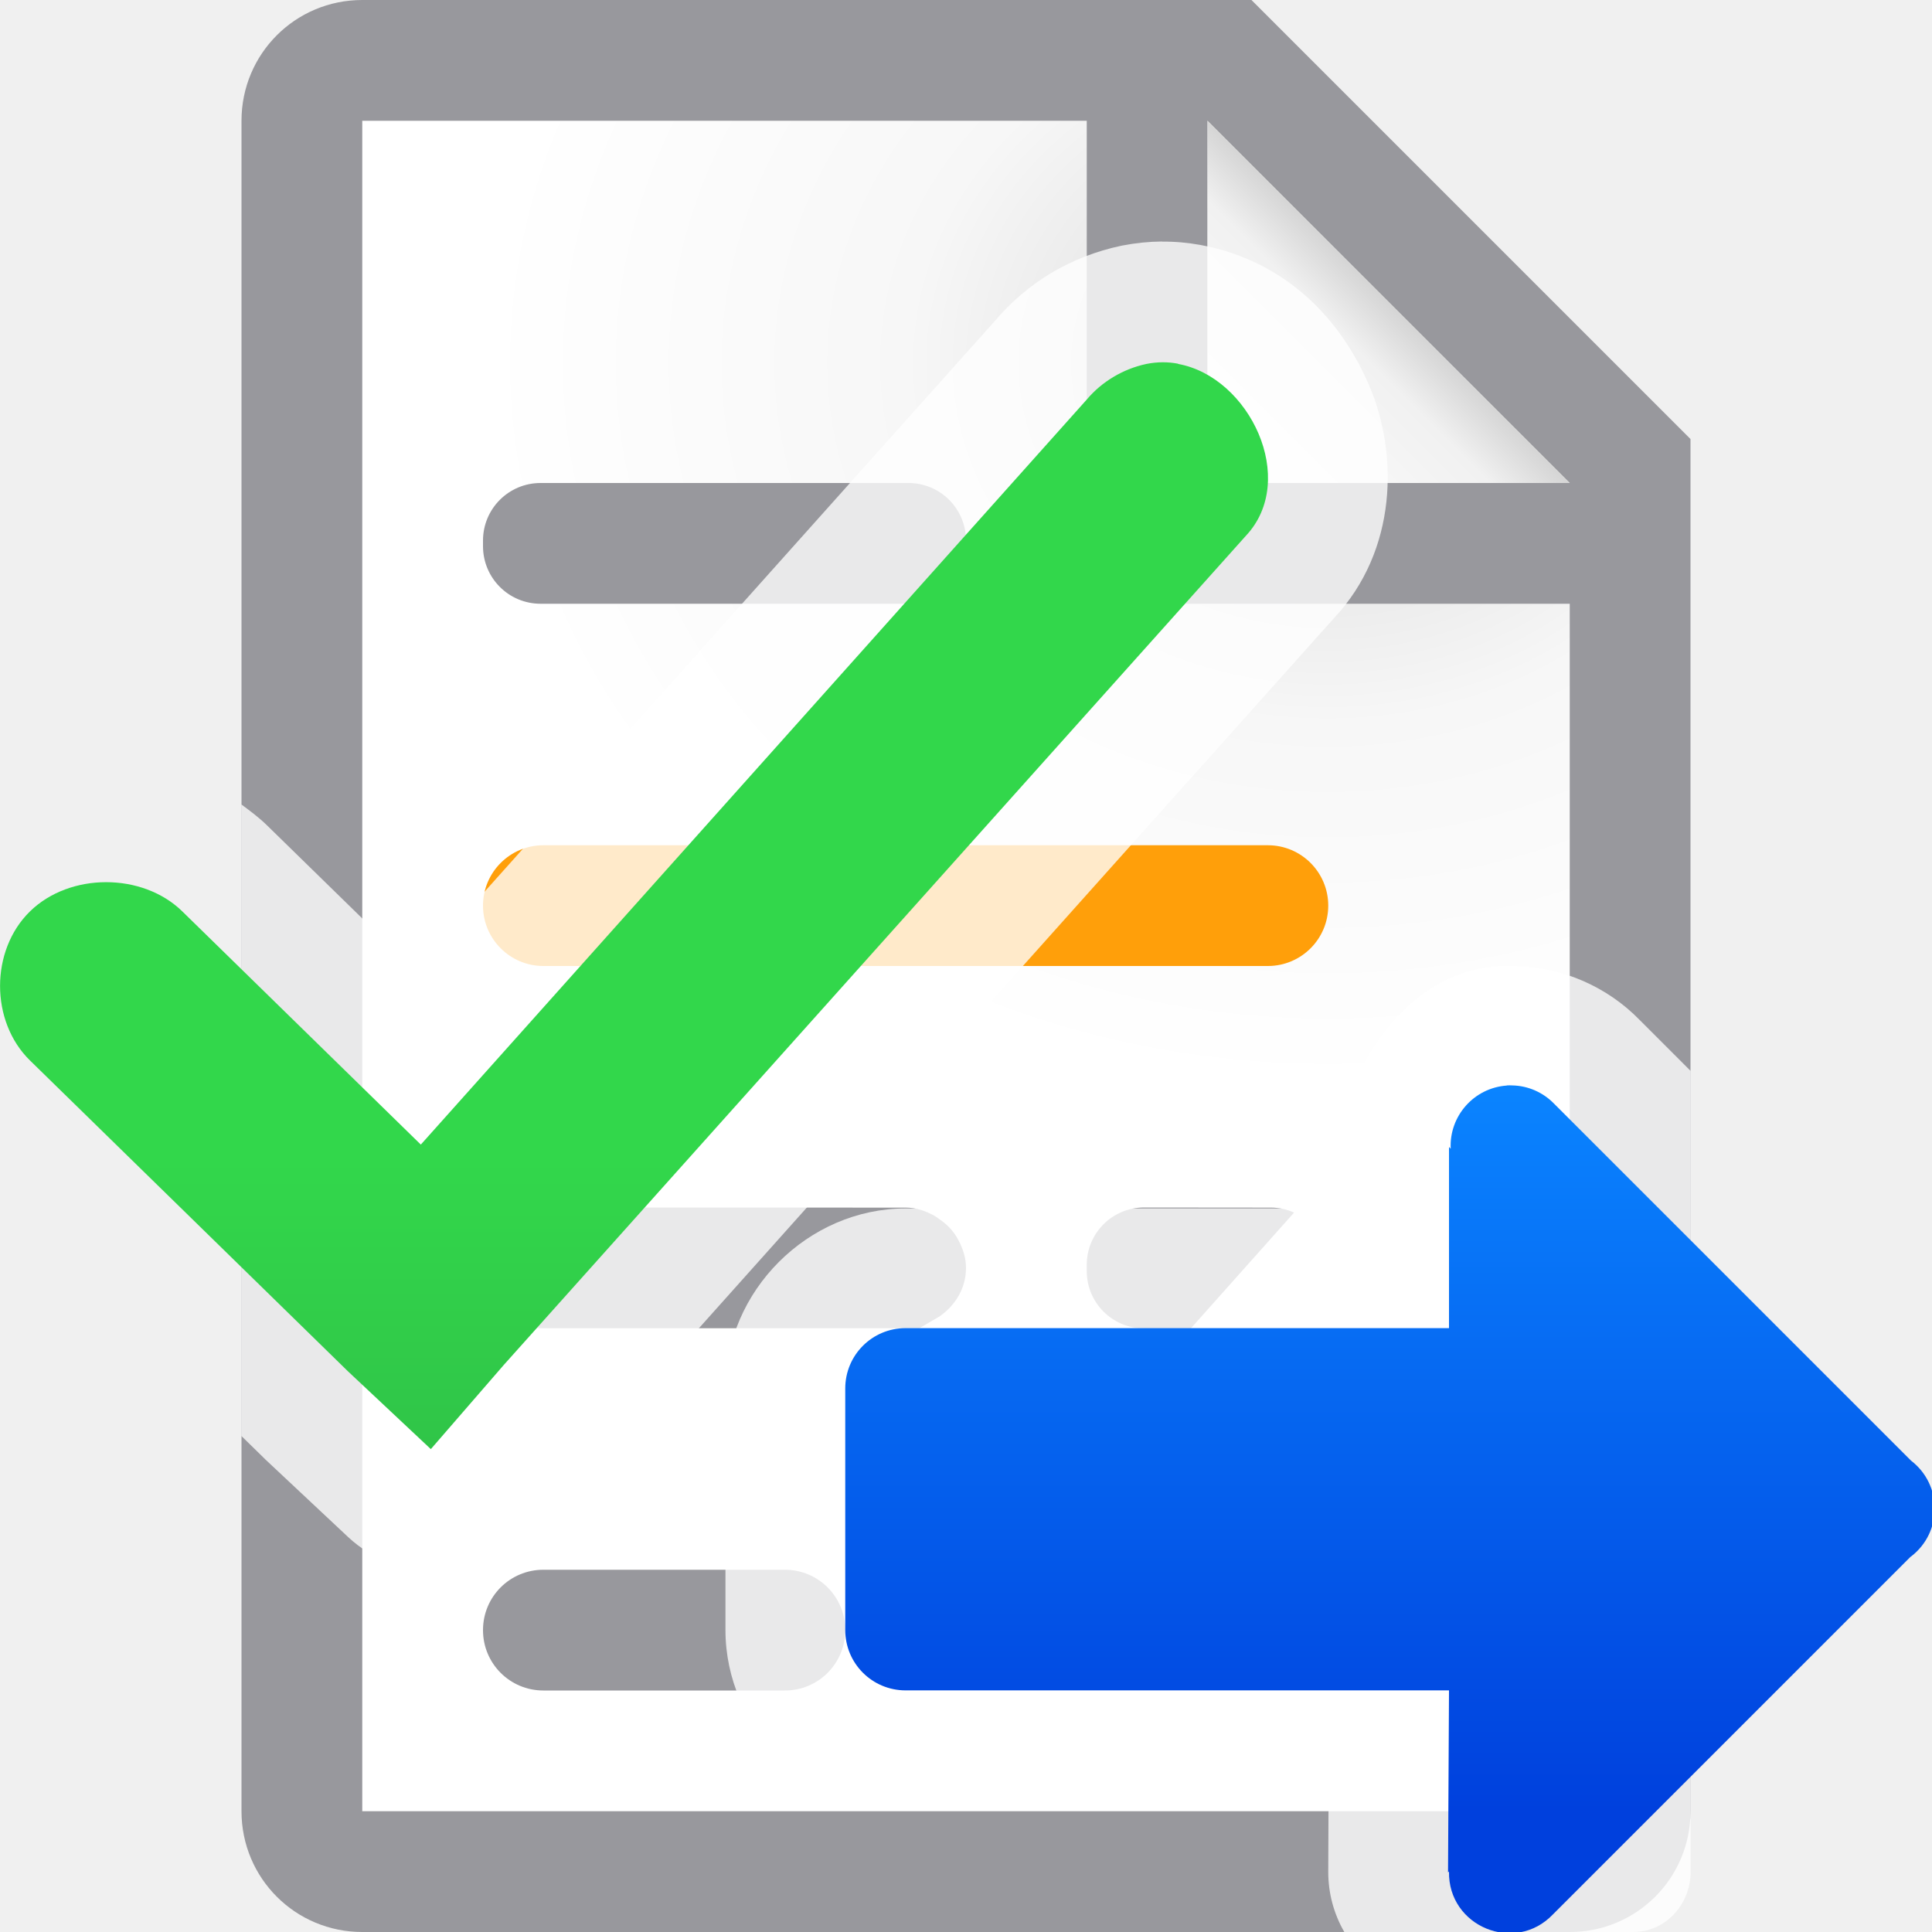
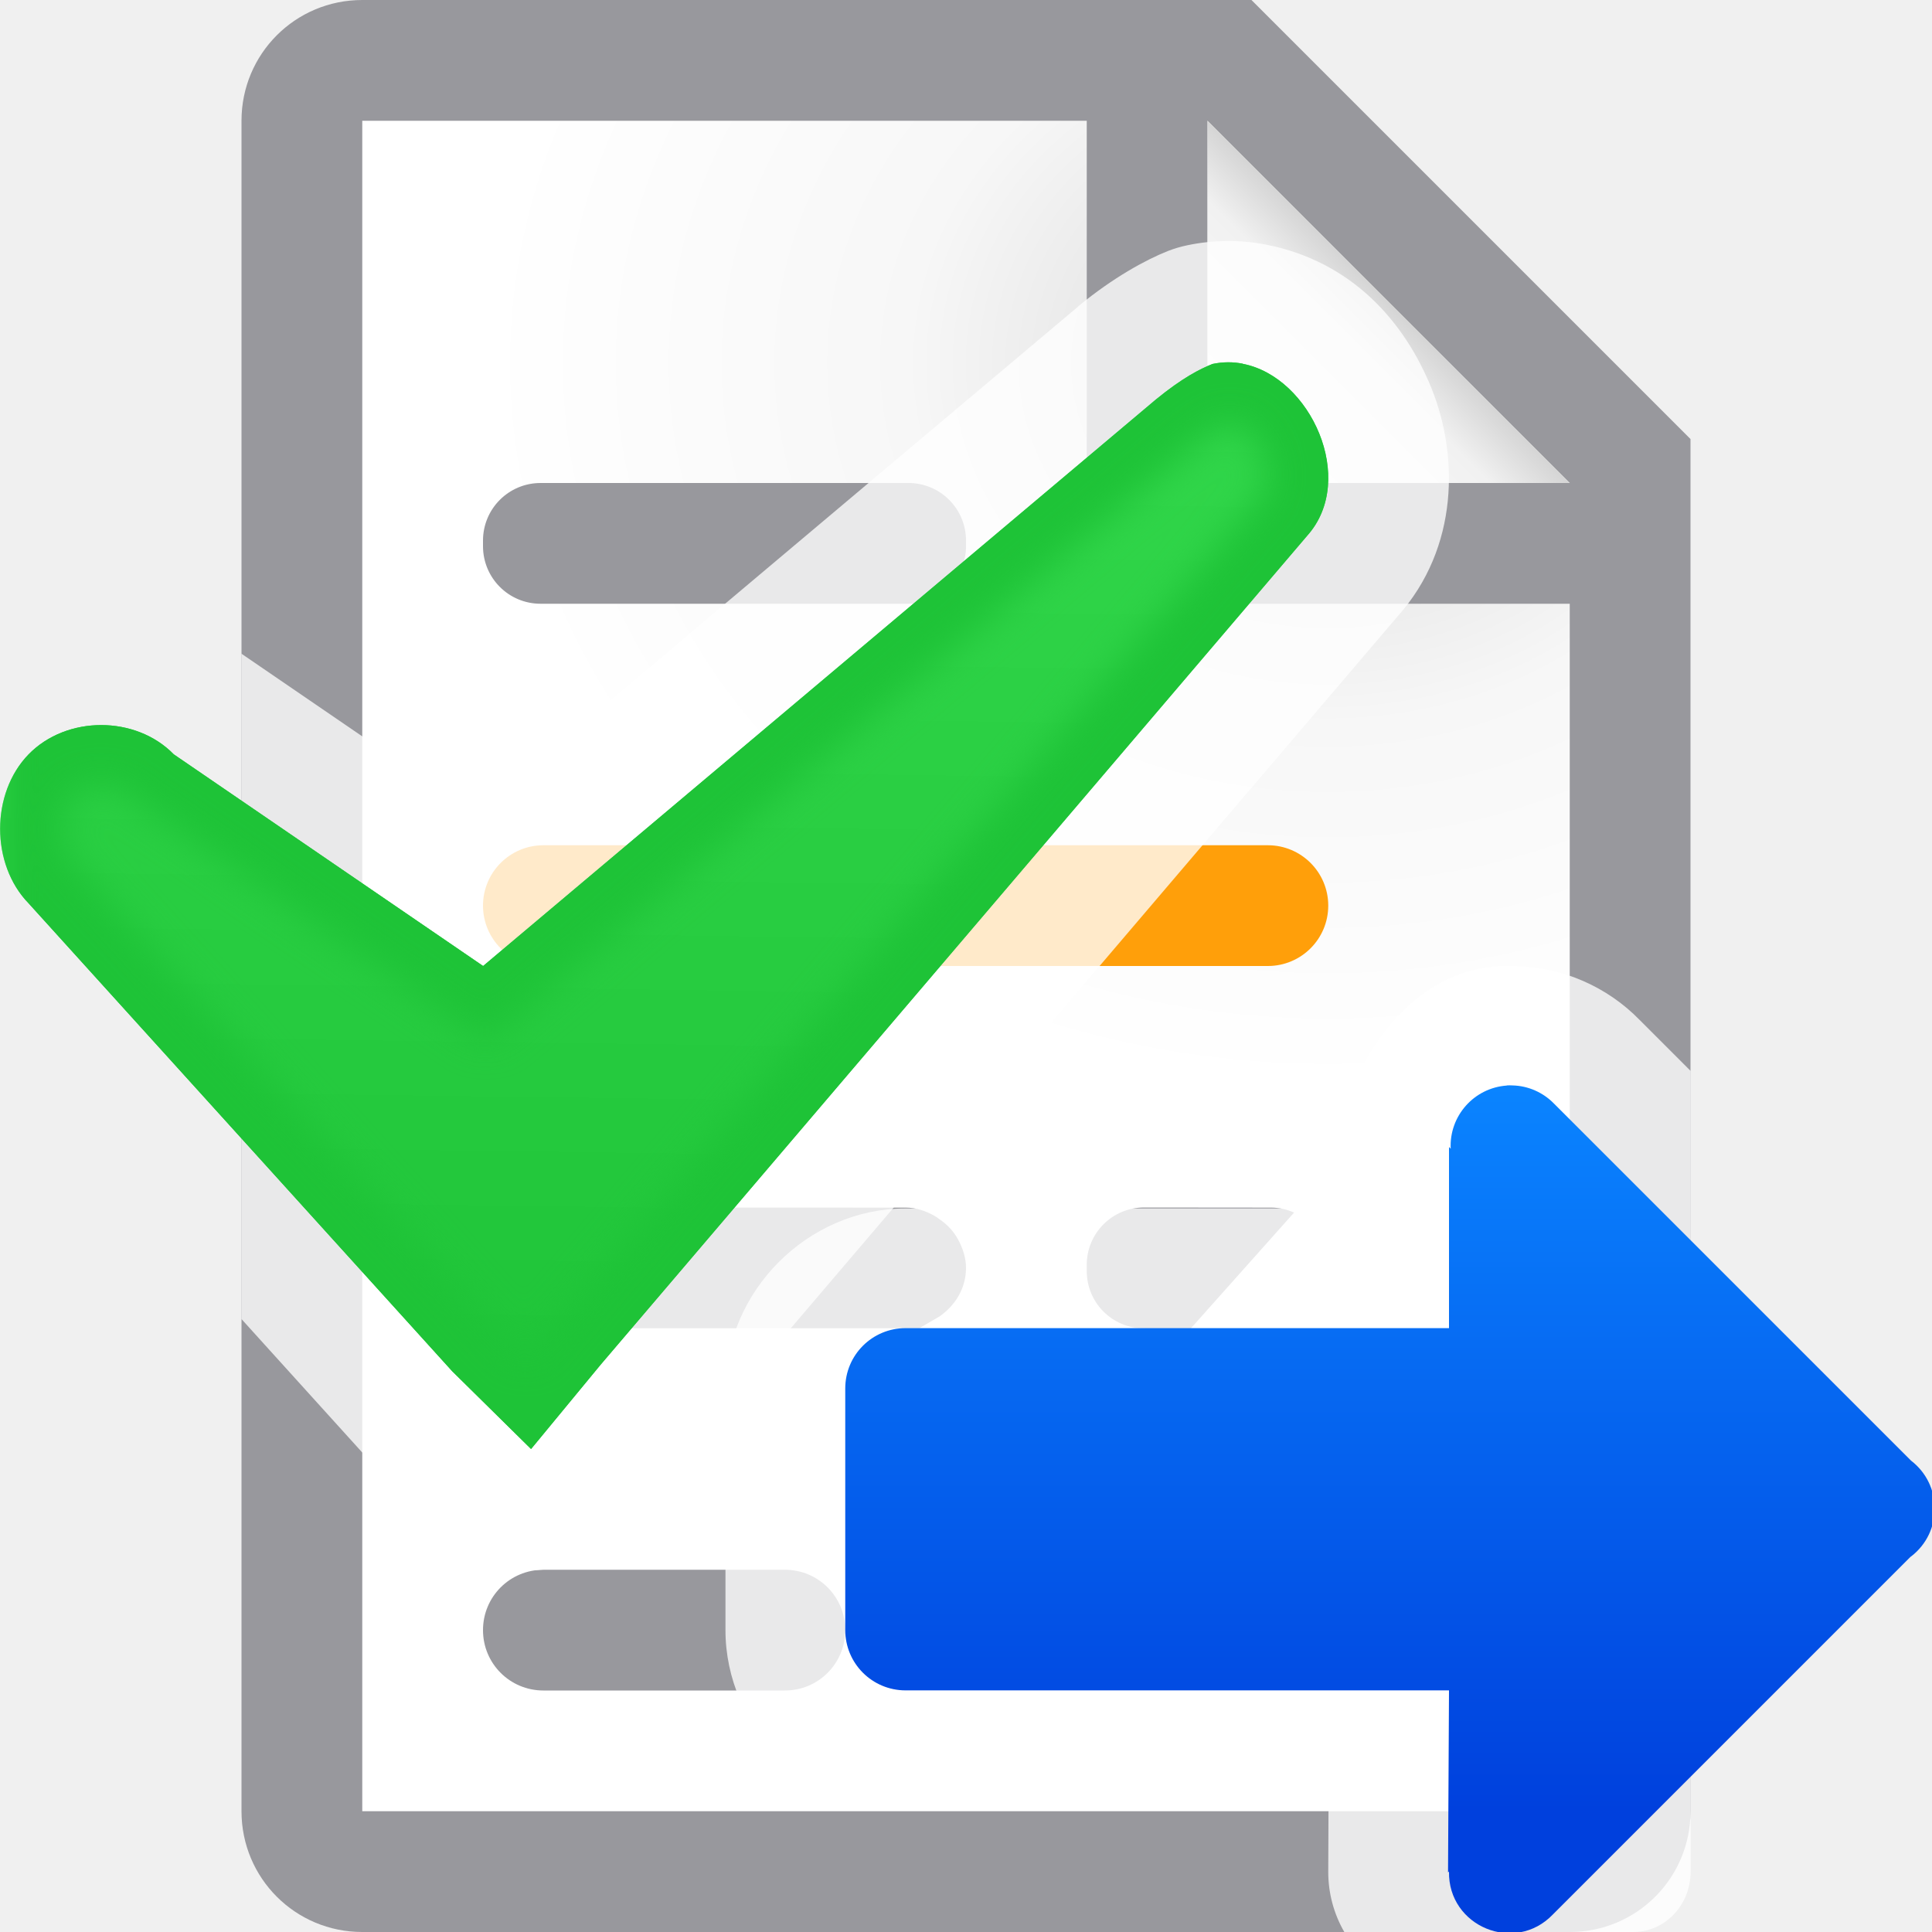
<svg xmlns="http://www.w3.org/2000/svg" viewBox="0 0 16 16">
-   <linearGradient id="a" gradientUnits="userSpaceOnUse" x1="13" x2="13" y1="15" y2="9">
+   <clipPath id="a">
+     <path d="m15.292 7.012c-.08-.016-.164-.016-.25.002-.103.041-.249.114-.47.295l-5.571 4.691-2.562-1.753c-.315-.323-.887-.323-1.202 0-.315.323-.315.911 0 1.234l3.508 3.875.653.644.575-.697 5.853-6.867c.415-.464.029-1.315-.534-1.423z" />
+   </clipPath>
+   <filter id="b" color-interpolation-filters="sRGB" height="1.08" width="1.065" x="-.033" y="-.04">
+     <feGaussianBlur stdDeviation=".15" />
+   </filter>
+   <linearGradient id="c" gradientUnits="userSpaceOnUse" x1="3.932" x2="4.051" y1="12.008" y2="2.992">
+     <stop offset="0" stop-color="#1ec337" />
+     <stop offset="1" stop-color="#32d74b" />
+   </linearGradient>
+   <linearGradient id="d" gradientUnits="userSpaceOnUse" x1="13" x2="13" y1="15" y2="9">
    <stop offset="0" stop-color="#0040dd" />
    <stop offset="1" stop-color="#0a84ff" />
  </linearGradient>
-   <linearGradient id="b" gradientUnits="userSpaceOnUse" x1="10" x2="11.5" y1="4" y2="2.5">
+   <linearGradient id="e" gradientUnits="userSpaceOnUse" x1="10" x2="11.5" y1="4" y2="2.5">
    <stop offset="0" stop-color="#fff" />
    <stop offset=".78" stop-color="#f1f1f1" />
    <stop offset="1" stop-color="#d5d5d5" />
  </linearGradient>
-   <radialGradient id="c" cx="10.994" cy="4.428" gradientTransform="matrix(1.4 .00000004 -.00000001 1.2 -4.39185 -2.314129)" gradientUnits="userSpaceOnUse" r="5">
+   <radialGradient id="f" cx="10.994" cy="4.428" gradientTransform="matrix(1.4 .00000004 -.00000001 1.2 -4.39185 -2.314129)" gradientUnits="userSpaceOnUse" r="5">
    <stop offset="0" stop-color="#d7d7d7" />
    <stop offset=".499" stop-color="#f7f7f7" />
    <stop offset="1" stop-color="#fff" />
  </radialGradient>
-   <linearGradient id="d" gradientUnits="userSpaceOnUse" x1="-24.619" x2="-24.619" y1="18.61" y2="9.61">
-     <stop offset="0" stop-color="#2a9240" />
-     <stop offset="1" stop-color="#32d74b" />
-   </linearGradient>
-   <path d="m3 1v14h10v-9.363-1.932l-2.695-2.705zm10 12.496-1.494 1.504h1.494z" fill="url(#c)" />
+   <path d="m3 1v14h10v-9.363-1.932l-2.695-2.705zm10 12.496-1.494 1.504h1.494z" fill="url(#f)" />
  <path d="m3 0c-.554 0-1 .446-1 1v14c0 .554.446 1 1 1h2 .234 5.262 1.504 1c.554 0 1-.446 1-1v-2.512-6.895-1.094-.863l-3.637-3.637h-.863zm0 1h6v3.5c0 .277.223.5.5.5h3.5v.637 7.863 1.5h-1-.494-6.281-.225-2zm7 0 3 3h-3zm-5.523 3c-.264 0-.477.213-.477.477v.023.023c0 .264.213.477.477.477h.023 3 .023c.264 0 .477-.213.477-.477v-.023-.023c0-.264-.213-.477-.477-.477h-.023-3zm.023 6c-.277 0-.5.223-.5.5s.223.5.5.5h.408 2.27.435l.168-.098c.129-.09.219-.232.219-.402 0-.086-.027-.162-.064-.232-.038-.072-.093-.129-.16-.174-.013-.009-.024-.018-.037-.025-.072-.04-.15-.068-.238-.068zm4.975 0c-.263 0-.475.212-.475.475v.051c0 .263.212.475.475.475h.387l.855-.959c-.059-.026-.123-.041-.191-.041zm-4.975 3c-.277 0-.5.223-.5.5s.223.5.5.5h.994 1.006c.277 0 .5-.223.5-.5s-.223-.5-.5-.5h-.736z" fill="#98989d" />
  <rect fill="#ff9f0a" height="1" ry=".5" width="7" x="4" y="7" />
-   <path d="m10 1 3 3h-3z" fill="url(#b)" />
-   <path d="m9.623 2c-.108.001-.218.012-.326.033a1.001 1.001 0 0 0 -.01.002c-.414.087-.78.303-1.055.631l-4.797 5.365-1.227-1.199c-.066-.064-.138-.117-.209-.17v5.23l.182.178a1.001 1.001 0 0 0 .016.016l.688.645a1.001 1.001 0 0 0 1.439-.076l.6-.689 6.121-6.844c.533-.567.532-1.368.297-1.922-.235-.554-.692-1.041-1.404-1.172-.1-.018-.206-.028-.314-.027z" fill="#fff" fill-opacity=".784" />
-   <path d="m9.756 3.012c-.084-.016-.172-.016-.262.002-.192.041-.369.146-.494.295l-5.515 6.17-1.975-1.931c-.33-.323-.932-.323-1.262 0-.33.323-.33.911 0 1.234l2.634 2.575.686.644.604-.697 6.146-6.867c.436-.464.031-1.315-.561-1.423z" fill="url(#d)" />
+   <path d="m10 1 3 3h-3z" fill="url(#e)" />
  <path d="m12.41 8c-.515.036-.877.38-1.117.807a.992.992 0 0 0 -.285.693v.508h-2.008-1.5c-.809 0-1.492.683-1.492 1.492v2c0 .809.683 1.492 1.492 1.492h1.5 2.002l-.002.51a.992.992 0 0 0 .133.498h2.393c.263 0 .475-.223.475-.5v-6.631l-.422-.422c-.269-.276-.636-.435-1.021-.447z" fill="#fff" fill-opacity=".784" />
-   <path d="m12.479 8.99c-.272.019-.478.252-.465.523l-.014-.014v1.5h-3-1.5c-.277 0-.5.223-.5.5v2c0 .277.223.5.5.5h1.5 3l-.008 1.508.008-.008c-.009.456.546.685.861.355l2.961-2.961c.002-.001.004-.003.006-.004.26-.201.259-.593-.002-.793l-2.957-2.957c-.091-.093-.214-.147-.344-.15-.016-.001-.031-.001-.047 0z" fill="url(#a)" />
+   <path d="m12.479 8.99c-.272.019-.478.252-.465.523l-.014-.014v1.5h-3-1.5c-.277 0-.5.223-.5.5v2c0 .277.223.5.5.5h1.5 3l-.008 1.508.008-.008c-.009.456.546.685.861.355l2.961-2.961c.002-.001.004-.003.006-.004.26-.201.259-.593-.002-.793l-2.957-2.957c-.091-.093-.214-.147-.344-.15-.016-.001-.031-.001-.047 0z" fill="url(#d)" />
+   <path d="m10.162 1.996c-.109.001-.219.012-.328.035a1.005 1.005 0 0 0 -.16.047c-.187.074-.455.221-.74.455a1.005 1.005 0 0 0 -.008.008l-4.988 4.199-1.932-1.322c-.002-.002-.004-.004-.006-.006v5.512l1 1.105a1.005 1.005 0 0 0 .039.041l.654.645a1.005 1.005 0 0 0 1.48-.076l.568-.691 5.832-6.842c.515-.575.503-1.345.281-1.893-.222-.547-.656-1.048-1.373-1.188h-.002c-.102-.02-.209-.03-.318-.029z" fill="#fff" fill-opacity=".784" />
+   <path d="m10.292 3.012c-.08-.016-.164-.016-.25.002-.103.041-.249.114-.47.295l-5.571 4.691-2.562-1.753c-.315-.323-.887-.323-1.202 0-.315.323-.315.911 0 1.234l3.508 3.875.653.644.575-.697 5.853-6.867c.415-.464.029-1.315-.534-1.423z" fill="url(#c)" />
+   <path clip-path="url(#a)" d="m15.292 7.012c-.08-.016-.164-.016-.25.002-.103.041-.249.114-.47.295l-5.571 4.691-2.562-1.753c-.315-.323-.887-.323-1.202 0-.315.323-.315.911 0 1.234l3.508 3.875.653.644.575-.697 5.853-6.867c.415-.464.029-1.315-.534-1.423z" fill="none" filter="url(#b)" stroke="#1ec337" transform="translate(-5 -4)" />
</svg>
